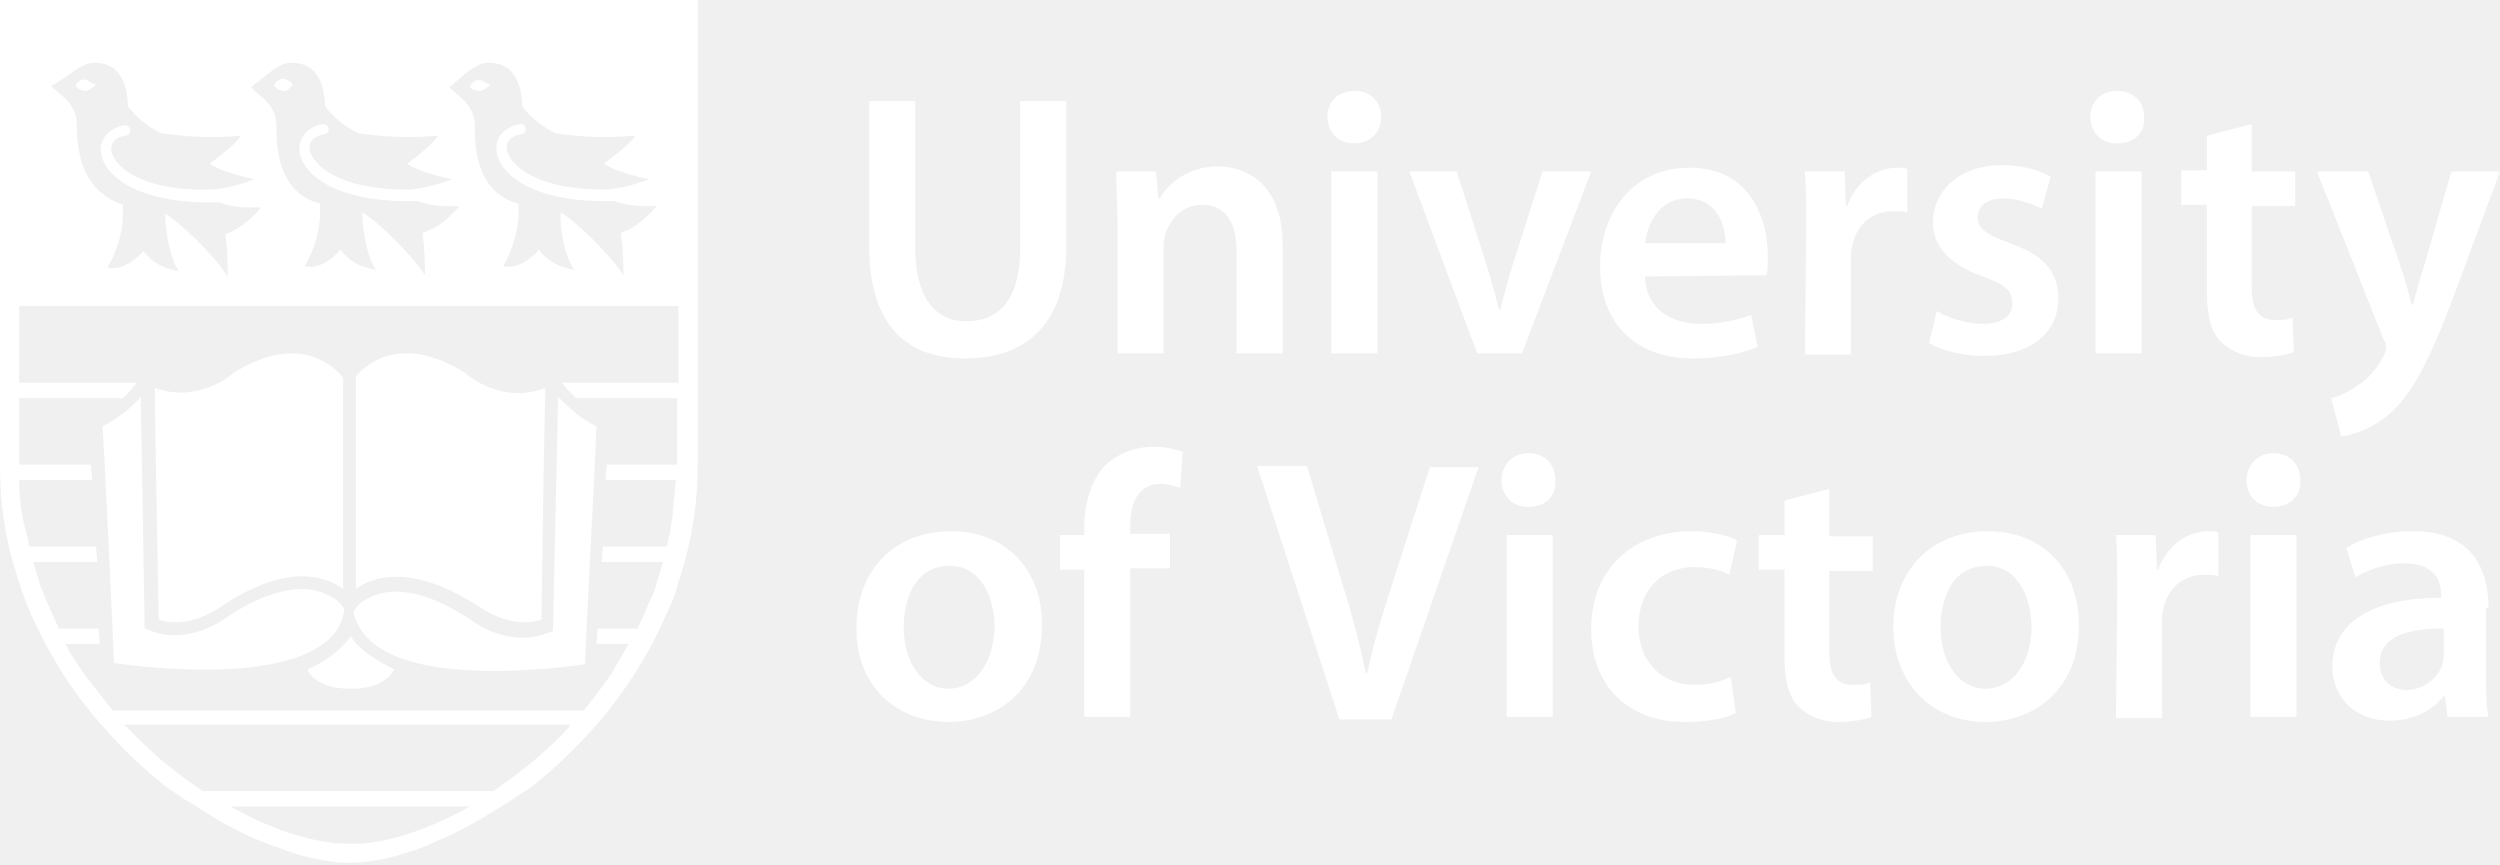
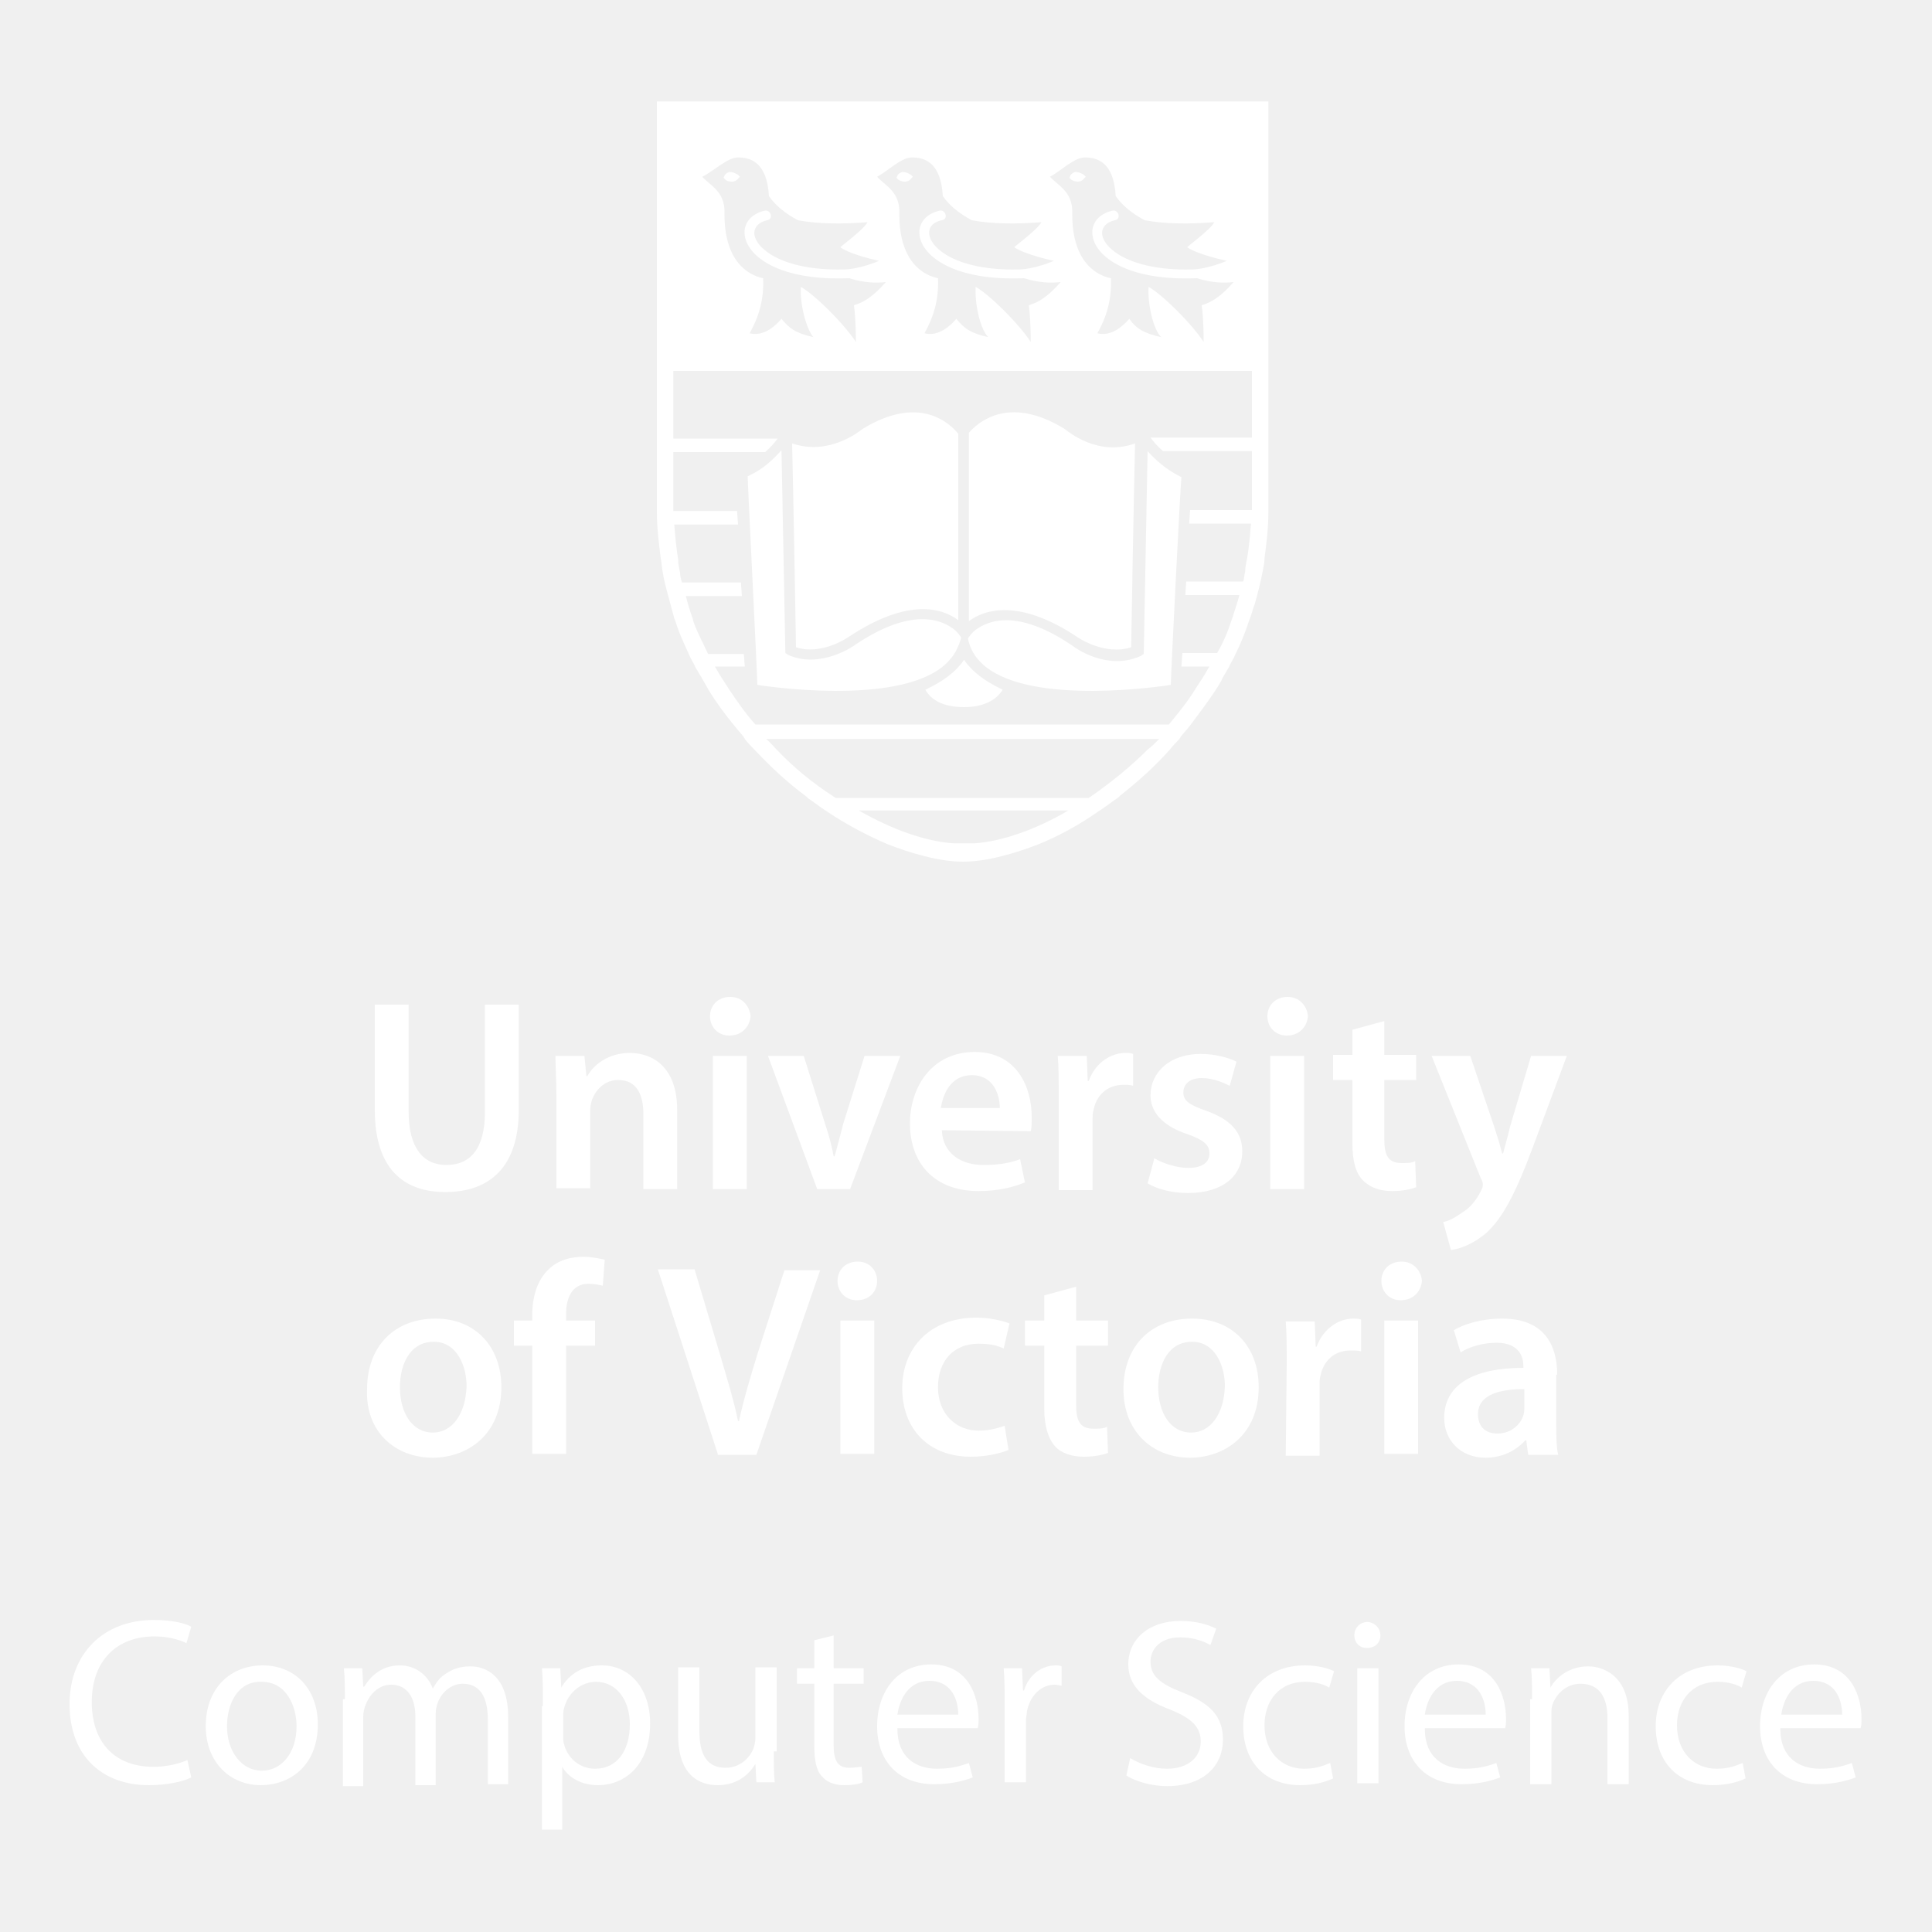
- <svg xmlns="http://www.w3.org/2000/svg" id="Layer_1" viewBox="0 0 195.3 67.5">
+ <svg xmlns="http://www.w3.org/2000/svg" id="Layer_1" viewBox="0 0 200 200">
  <style>.st0{fill:#fff}</style>
-   <path class="st0" d="M36.3 29.1c.3.3 3 2.5 6.3 1.2-.1 3.4-.3 17.5-.3 18.1-2.3.8-4.7-.9-4.7-.9-5.3-3.5-8.4-2.5-9.8-1.5V29.4c.6-.7 3.3-3.5 8.5-.3m-18 0c5.3-3.3 8-.2 8.5.4V46c-1.4-1-4.4-2.1-9.7 1.5 0 0-2.4 1.7-4.7.9 0-.6-.3-14.7-.3-18.1 3.2 1.2 5.9-.9 6.2-1.2" />
-   <path class="st0" d="M26.1 49.5c-3.4 4.1-15 2.6-17.2 2.3 0-.7-.8-17.8-.9-18.5 1.3-.6 2.4-1.6 3-2.3l.3 18.1.3.1c3 1.3 5.9-.8 6-.9 4.6-3.1 7.2-2.4 8.4-1.6.6.3.9.9.9.9s-.1 1.1-.8 1.9m19.6 2.4c-2.2.3-13.8 1.8-17.2-2.3-.7-.8-.9-1.8-.9-1.8s.3-.6.9-.9c1.2-.8 3.8-1.5 8.4 1.6.1.1 3 2.2 6 .9l.3-.1.4-18.3c.7.7 1.7 1.7 3 2.3 0 .7-.9 17.8-.9 18.6m-14.9.4c-1.6-.8-2.8-1.6-3.4-2.6-.7 1-1.8 1.9-3.4 2.6.5 1 1.7 1.5 3.4 1.5s2.8-.5 3.4-1.5M6.7 7.1c.3 0 .5-.3.6-.3l.2-.2-.3-.1c-.3-.2-.5-.3-.8-.3-.2.1-.4.3-.4.3l-.1.2.1.1c.3.3.6.3.7.3m30.8 0c.3 0 .5-.3.6-.3l.2-.2-.3-.1c-.3-.2-.5-.3-.8-.2-.3.1-.4.3-.4.3l-.1.2.1.1c.3.2.6.2.7.2m-15.3 0c.3 0 .5-.3.5-.3l.2-.2-.2-.2c-.3-.2-.5-.3-.8-.2-.3.1-.4.3-.4.3l-.1.2.1.1c.3.3.5.3.7.3" />
-   <path class="st0" d="M53.7 0H0v36.5c0 1.4.1 2.8.3 4.1.1.4.1.8.2 1.2.2 1.1.5 2.1.8 3.1l.3.9c.1.4.3.8.4 1.2.3.7.6 1.4.9 2l.6 1.2c.2.3.3.6.5.9.2.4.5.8.7 1.2.7 1.1 1.4 2.1 2.2 3.1.3.4.6.7.9 1.1l.1.1c.3.3.6.7.9 1 1.4 1.5 2.9 2.9 4.5 4.1.1 0 .1.1.2.1.5.4 1 .7 1.5 1 .1 0 .1.1.2.1 1.8 1.2 3.6 2.2 5.4 2.9 1.1.4 2.1.8 3.2 1.1 1.3.3 2.4.5 3.5.5s2.3-.2 3.5-.5c1-.3 2.1-.6 3.1-1.1 1.7-.7 3.6-1.7 5.4-2.9.1 0 .1-.1.2-.1.5-.3 1-.7 1.5-1 .1 0 .1-.1.2-.1 1.6-1.2 3.1-2.6 4.5-4.1.3-.3.6-.6.9-1l.1-.1c.3-.3.6-.7.9-1.1.8-1 1.5-2 2.2-3.1.2-.4.5-.8.7-1.2.2-.3.3-.6.5-.9l.6-1.2c.3-.7.6-1.3.9-2 .2-.4.3-.8.4-1.2.1-.4.3-.8.4-1.3.3-.9.5-1.9.7-2.8.1-.4.1-.8.2-1.2.2-1.3.3-2.7.3-4.1V0h-.8M38.1 4.9c1 0 2.6.3 2.7 3.4.6.8 1.5 1.6 2.6 2.1 1.9.3 4 .4 6.2.2-.2.6-2.5 2.2-2.4 2.2 1 .7 3.5 1.2 3.5 1.2s-1.7.7-3.3.8c-5.4.1-7.6-1.9-7.8-3.1-.1-.6.3-1.1 1.1-1.2.6-.1.4-.9-.1-.8-1.2.2-2 1.1-1.8 2.2.3 1.8 3 4 9.2 3.8 1.4.5 2.4.4 3.3.4-1.1 1.3-2 1.8-2.8 2.1.2 1.3.2 2.8.2 3.3-1.1-1.7-3.8-4.3-4.9-4.9-.1 1.6.5 3.8 1.1 4.5-1.5-.3-2.2-.8-2.8-1.6-.4.5-1.6 1.6-2.8 1.3.8-1.4 1.3-3 1.2-4.9-1.3-.3-3.5-1.5-3.4-6 0-1.8-1.3-2.3-2-3.1.8-.6 2-1.9 3-1.9m-15.4 0c1 0 2.6.3 2.7 3.4.6.8 1.5 1.6 2.6 2.1 1.9.3 4 .4 6.2.2-.2.6-2.4 2.2-2.4 2.2 1 .7 3.5 1.2 3.5 1.2s-1.7.7-3.3.8c-5.4.1-7.6-1.9-7.8-3.1-.1-.6.3-1.1 1.1-1.2.6-.1.4-.9-.1-.8-1.2.2-1.9 1.1-1.8 2.2.3 1.8 3 4 9.2 3.8 1.4.5 2.4.4 3.3.4-1.1 1.3-2 1.8-2.9 2.1.2 1.3.2 2.8.2 3.3-1.1-1.7-3.8-4.3-4.9-4.9 0 1.6.5 3.8 1.1 4.5-1.5-.3-2.2-.8-2.8-1.6-.4.5-1.6 1.6-2.8 1.3.8-1.4 1.3-3 1.2-4.9-1.3-.3-3.5-1.5-3.4-6 0-1.8-1.3-2.3-2-3.1.9-.6 2.1-1.9 3.1-1.9m-15.4 0c1 0 2.6.3 2.7 3.4.6.8 1.5 1.6 2.6 2.1 1.9.3 4 .4 6.2.2-.2.6-2.5 2.2-2.4 2.2 1 .7 3.5 1.2 3.5 1.2s-1.7.7-3.3.8c-5.5.2-7.7-1.8-7.9-3-.1-.6.3-1.1 1.1-1.2.6-.1.4-.9-.1-.8-1.2.2-2 1.1-1.8 2.2.3 1.8 3 4 9.2 3.8 1.4.5 2.4.4 3.3.4-1.1 1.3-2 1.8-2.8 2.1.2 1.3.2 2.8.2 3.3-1.1-1.7-3.8-4.3-4.9-4.9 0 1.6.5 3.8 1.1 4.5-1.5-.3-2.2-.8-2.8-1.6-.4.5-1.6 1.6-2.8 1.3.8-1.4 1.3-3 1.2-4.9C8.2 15.5 6 14.3 6 9.8 6 8 4.7 7.5 4 6.7c1.1-.5 2.3-1.8 3.3-1.8m21 61h-1.8C24 65.7 21 64.7 18 63h18.7c-3 1.7-6 2.7-8.4 2.9m15.4-8.3c-1.6 1.6-3.3 2.9-5 4.1-.1 0-.1.1-.2.1H15.9c-.1 0-.1-.1-.2-.1-1.7-1.1-3.4-2.5-5-4.1l-1-1h34.9c-.3.4-.6.7-.9 1M53 29.9h-9.1c.2.3.6.7 1.1 1.2h7.9v5.2h-5.5l-.1 1.2h5.5c-.1 1.1-.2 2.1-.3 3.1-.1.4-.1.8-.2 1.2-.1.3-.1.6-.2.9h-5l-.1 1.2h4.8c-.2.7-.4 1.3-.6 2-.1.4-.3.8-.5 1.2-.3.7-.6 1.4-.9 2h-3.1l-.1 1.2h2.5c-.2.3-.3.6-.5.9-.2.4-.5.8-.7 1.2-.7 1.1-1.5 2.1-2.3 3.1H8.8c-.8-1-1.6-2-2.4-3.1-.3-.4-.5-.8-.8-1.2-.2-.3-.3-.6-.5-.9h2.7l-.1-1.2H4.6c-.3-.7-.6-1.3-.9-2-.2-.4-.3-.8-.5-1.2-.2-.7-.4-1.3-.6-2h5l-.1-1.2H2.3c-.1-.3-.1-.6-.2-.9l-.3-1.2c-.2-1-.3-2.1-.3-3.1h5.7l-.1-1.2H1.5v-5.2h8.1c.5-.4.8-.9 1.1-1.2H1.5v-6H53v6zm18.5-22v11.5c0 3.9 1.6 5.7 4 5.7 2.6 0 4.2-1.8 4.2-5.7V7.9h3.6v11.3c0 6.1-3.1 8.8-7.9 8.8-4.6 0-7.5-2.6-7.5-8.8V7.9h3.6zm15.8 9.7c0-1.6-.1-3-.1-4.2h3.1l.2 2.1h.1c.6-1.1 2.2-2.5 4.5-2.5 2.5 0 5.1 1.6 5.1 6.1v8.5h-3.6v-8c0-2-.7-3.6-2.7-3.6-1.4 0-2.4 1-2.8 2.1-.1.3-.2.7-.2 1.1v8.4h-3.6v-10zm16.7-4.2h3.6v14.2H104V13.4zm1.8-2.2c-1.3 0-2.1-.9-2.1-2.1 0-1.2.9-2 2.1-2 1.3 0 2.1.9 2.1 2 0 1.2-.8 2.1-2.1 2.1zm8 2.2l2.3 7.2c.4 1.3.7 2.4 1 3.6h.1c.3-1.2.6-2.3 1-3.6l2.3-7.2h3.8l-5.4 14.2h-3.5l-5.3-14.2h3.7zm14.7 5.6c.2-1.5 1.1-3.5 3.3-3.5 2.4 0 3 2.2 3 3.5h-6.3zm9.5 2.5c.1-.3.1-.9.1-1.5 0-3.1-1.5-6.9-6.1-6.9s-7 3.7-7 7.7c0 4.4 2.7 7.2 7.3 7.2 2.1 0 3.8-.4 5-.9l-.5-2.5c-1.1.4-2.3.7-3.9.7-2.3 0-4.3-1.1-4.4-3.7l9.5-.1zm3.1-3.5c0-1.9 0-3.3-.1-4.6h3.1l.1 2.7h.1c.7-2 2.4-3 3.9-3 .3 0 .6 0 .8.1v3.4c-.3-.1-.7-.1-1.1-.1-1.7 0-2.9 1.1-3.2 2.7-.1.3-.1.7-.1 1.1v7.4H141l.1-9.7zm10.2 6.3c.8.5 2.3 1 3.6 1 1.6 0 2.3-.7 2.3-1.6 0-1-.6-1.5-2.3-2.1-2.8-1-3.9-2.5-3.9-4.2 0-2.5 2.1-4.5 5.4-4.5 1.6 0 2.9.4 3.8.9l-.7 2.5c-.6-.3-1.8-.8-3-.8-1.3 0-2 .6-2 1.5s.7 1.3 2.5 2c2.6.9 3.8 2.2 3.8 4.3 0 2.6-2 4.5-5.8 4.5-1.7 0-3.3-.4-4.3-1l.6-2.5zm12.4-10.9h3.6v14.2h-3.6V13.4zm1.7-2.2c-1.3 0-2.1-.9-2.1-2.1 0-1.2.9-2 2.1-2 1.3 0 2.1.9 2.1 2 .1 1.2-.7 2.1-2.1 2.1zm10.5-1.5v3.7h3.4v2.7h-3.4v6.3c0 1.7.5 2.6 1.8 2.6.7 0 1 0 1.4-.2l.1 2.7c-.5.2-1.5.4-2.6.4-1.3 0-2.4-.5-3.1-1.2-.8-.8-1.1-2.1-1.1-4V16h-2v-2.7h2v-2.7l3.5-.9zm9.1 3.7l2.6 7.6c.3.9.6 2 .8 2.8h.1c.2-.8.5-1.9.8-2.8l2.2-7.6h3.8l-3.6 9.7c-2 5.3-3.3 7.7-5 9.2-1.4 1.2-2.9 1.7-3.8 1.8l-.8-3c.6-.1 1.4-.5 2.1-1 .7-.4 1.5-1.3 2-2.3.1-.2.2-.5.2-.6 0-.2 0-.4-.2-.7L181 13.4h4zM74.1 53.8c-2.1 0-3.5-2.1-3.5-4.8 0-2.4 1-4.8 3.6-4.8 2.5 0 3.5 2.6 3.5 4.8-.1 2.8-1.5 4.8-3.6 4.8zm0 2.6c3.6 0 7.3-2.3 7.3-7.6 0-4.3-2.8-7.3-7.1-7.3s-7.4 2.9-7.4 7.6c0 4.5 3.1 7.3 7.2 7.3zm10.6-.3V44.5h-1.9v-2.7h1.9v-.6c0-1.8.5-3.7 1.7-4.9 1.1-1 2.5-1.4 3.7-1.4 1 0 1.7.2 2.3.4l-.2 2.8c-.4-.1-.9-.3-1.5-.3-1.8 0-2.4 1.5-2.4 3.2v.7h3.1v2.7h-3.1V56h-3.6zm19.9 0l-6.4-19.7h3.9l2.7 9c.8 2.5 1.4 4.8 1.9 7.2h.1c.5-2.3 1.2-4.7 2-7.1l2.9-9h3.8l-6.8 19.7h-4.1zm13.1-14.3h3.6V56h-3.6V41.8zm1.7-2.2c-1.3 0-2.1-.9-2.1-2.1 0-1.2.9-2.1 2.1-2.1 1.3 0 2.1.9 2.1 2.1.1 1.2-.7 2.1-2.1 2.1zm16.2 16.1c-.7.4-2.2.7-4 .7-4.5 0-7.3-2.9-7.3-7.3 0-4.3 2.9-7.6 7.9-7.6 1.3 0 2.7.3 3.5.7l-.6 2.7c-.6-.3-1.4-.6-2.7-.6-2.8 0-4.4 2-4.4 4.6 0 2.9 1.9 4.6 4.4 4.6 1.2 0 2.1-.3 2.8-.6l.4 2.8zm7.3-17.5v3.7h3.4v2.7h-3.4v6.3c0 1.7.5 2.6 1.8 2.6.7 0 1 0 1.4-.2l.1 2.7c-.5.2-1.5.4-2.6.4-1.3 0-2.4-.5-3.1-1.2-.8-.8-1.1-2.1-1.1-4v-6.7h-2v-2.7h2v-2.7l3.5-.9zm12.2 15.6c-2.1 0-3.5-2.1-3.5-4.8 0-2.4 1-4.8 3.6-4.8 2.5 0 3.5 2.6 3.5 4.8 0 2.8-1.5 4.8-3.6 4.8zm0 2.6c3.6 0 7.3-2.3 7.3-7.6 0-4.3-2.8-7.3-7.1-7.3s-7.4 2.9-7.4 7.6c.1 4.5 3.2 7.3 7.2 7.3zm10.3-10c0-1.9 0-3.3-.1-4.6h3.1l.1 2.7h.1c.7-2 2.4-3 3.9-3 .3 0 .6 0 .8.1V45c-.3-.1-.7-.1-1.1-.1-1.7 0-2.9 1.1-3.2 2.7-.1.3-.1.7-.1 1.1v7.4h-3.6l.1-9.7zm10.4-4.6h3.6V56h-3.6V41.8zm1.8-2.2c-1.3 0-2.1-.9-2.1-2.1 0-1.2.9-2.1 2.1-2.1 1.3 0 2.1.9 2.1 2.1.1 1.2-.8 2.1-2.1 2.1zm13.3 11.5c0 .2 0 .5-.1.8-.3 1-1.4 2-2.8 2-1.1 0-2.1-.7-2.1-2.1 0-2.2 2.4-2.7 5-2.7v2zm3.5-3.6c0-3.1-1.3-6-5.9-6-2.2 0-4.1.6-5.2 1.3l.7 2.3c1-.6 2.4-1.1 3.8-1.1 2.5 0 2.9 1.5 2.9 2.5v.2c-5.2 0-8.5 1.8-8.5 5.4 0 2.2 1.6 4.2 4.5 4.2 1.8 0 3.3-.8 4.2-1.9h.1l.2 1.6h3.2c-.2-.9-.2-2.1-.2-3.4v-5.1z" />
+   <path class="st0" d="M42.3 104v11.1c0 3.7 1.5 5.5 3.9 5.5 2.5 0 4-1.7 4-5.5V104h3.5v10.9c0 5.9-3 8.5-7.6 8.5-4.4 0-7.3-2.5-7.3-8.5V104h3.5m15.3 9.4c0-1.6-.1-2.9-.1-4.1h3l.2 2.1h.1c.6-1.1 2.1-2.4 4.4-2.4 2.4 0 4.9 1.5 4.9 5.9v8.2h-3.5v-7.8c0-2-.7-3.5-2.6-3.5-1.4 0-2.3 1-2.7 2-.1.3-.2.7-.2 1.1v8.1h-3.5v-9.6m16.2-4.1h3.5v13.8h-3.5v-13.8zm1.7-2.1c-1.2 0-2-.9-2-2s.8-2 2.1-2c1.2 0 2 .9 2.1 2-.1 1.1-.9 2-2.2 2zm7.7 2.1l2.2 7c.4 1.2.7 2.3.9 3.4h.1c.3-1.1.6-2.2.9-3.4l2.2-7h3.7L88 123.1h-3.4l-5.1-13.8h3.7m14.2 5.4c.2-1.4 1-3.4 3.2-3.4 2.3 0 2.9 2.1 2.9 3.4h-6.1m9.3 2.4c.1-.3.1-.8.1-1.5 0-3-1.5-6.7-5.9-6.7s-6.7 3.6-6.7 7.4c0 4.2 2.6 7 7.1 7 2 0 3.6-.4 4.8-.9l-.5-2.4c-1.1.4-2.2.6-3.8.6-2.2 0-4.2-1.1-4.3-3.6l9.2.1zm2.9-3.4c0-1.8 0-3.2-.1-4.4h3l.1 2.6h.1c.7-1.9 2.3-2.9 3.8-2.9.3 0 .5 0 .8.1v3.3c-.3-.1-.6-.1-1-.1-1.7 0-2.8 1.1-3.1 2.6-.1.3-.1.7-.1 1.1v7.2h-3.5v-9.5m9.9 6.2c.8.5 2.3 1 3.5 1 1.5 0 2.2-.6 2.2-1.5s-.6-1.4-2.3-2c-2.7-.9-3.8-2.4-3.8-4 0-2.4 2-4.3 5.2-4.3 1.5 0 2.9.4 3.7.8l-.7 2.5c-.6-.3-1.7-.8-2.9-.8s-1.9.6-1.9 1.5.7 1.3 2.4 1.9c2.5.9 3.7 2.2 3.7 4.2 0 2.5-2 4.3-5.6 4.3-1.7 0-3.2-.4-4.2-1l.7-2.6m12-10.6h3.5v13.8h-3.5v-13.8zm1.7-2.1c-1.2 0-2-.9-2-2s.8-2 2.1-2c1.2 0 2 .9 2.1 2-.1 1.1-.9 2-2.2 2zm10.1-1.5v3.5h3.3v2.6h-3.3v6.1c0 1.7.4 2.5 1.8 2.5.6 0 1 0 1.4-.2l.1 2.7c-.5.2-1.4.4-2.5.4-1.3 0-2.3-.4-3-1.1-.8-.8-1.1-2.1-1.1-3.9v-6.5h-2v-2.6h2v-2.6l3.3-.9m8.9 3.6l2.5 7.4c.3.9.6 1.9.8 2.7h.1c.2-.8.5-1.8.7-2.7l2.2-7.4h3.7l-3.5 9.4c-1.9 5.1-3.2 7.4-4.8 8.9-1.4 1.2-2.8 1.7-3.7 1.8l-.8-2.9c.6-.1 1.3-.5 2-1 .7-.4 1.4-1.2 1.9-2.2.1-.2.2-.4.2-.6 0-.2 0-.4-.2-.7l-5.1-12.7h4m-107.4 39c-2.1 0-3.4-2-3.4-4.7 0-2.3 1-4.7 3.5-4.7 2.4 0 3.4 2.5 3.4 4.6-.1 2.9-1.5 4.8-3.5 4.8m0 2.6c3.5 0 7.1-2.3 7.1-7.3 0-4.2-2.7-7.1-6.8-7.1-4.2 0-7.1 2.8-7.1 7.3-.2 4.4 2.9 7.1 6.8 7.1zm10.3-.4v-11.2h-1.9v-2.6h1.9v-.6c0-1.8.5-3.6 1.7-4.7 1-1 2.4-1.3 3.6-1.3.9 0 1.7.2 2.2.3l-.2 2.7c-.4-.1-.8-.2-1.5-.2-1.7 0-2.3 1.5-2.3 3.1v.7h3v2.6h-3v11.2h-3.5m19.2 0l-6.2-19.1h3.8l2.6 8.7c.7 2.4 1.4 4.6 1.9 7h.1c.5-2.3 1.2-4.6 1.9-6.9l2.8-8.7h3.7l-6.6 19.1h-4M87 136.7h3.5v13.8H87v-13.8zm1.7-2.1c-1.2 0-2-.9-2-2s.8-2 2.1-2c1.2 0 2 .9 2 2s-.8 2-2.1 2zm15.7 15.5c-.7.3-2.2.7-3.9.7-4.3 0-7.1-2.8-7.1-7.1 0-4.1 2.8-7.3 7.7-7.3 1.3 0 2.6.3 3.4.6l-.6 2.6c-.6-.3-1.4-.5-2.6-.5-2.7 0-4.2 1.9-4.2 4.5 0 2.8 1.9 4.5 4.2 4.5 1.2 0 2.1-.3 2.7-.5l.4 2.5m7-16.9v3.5h3.3v2.6h-3.3v6.1c0 1.7.4 2.5 1.8 2.5.6 0 1 0 1.4-.2l.1 2.7c-.5.2-1.4.4-2.5.4-1.3 0-2.4-.4-3-1.1-.7-.8-1.1-2.1-1.1-3.9v-6.5h-2v-2.6h2v-2.6l3.3-.9m11.9 15.1c-2.1 0-3.4-2-3.4-4.7 0-2.3 1-4.7 3.5-4.7 2.4 0 3.4 2.5 3.4 4.6-.1 2.9-1.5 4.8-3.5 4.8m-.1 2.6c3.5 0 7.1-2.3 7.1-7.3 0-4.2-2.7-7.1-6.9-7.1s-7.1 2.8-7.1 7.3c0 4.4 3 7.1 6.9 7.1zm10-9.7c0-1.8 0-3.2-.1-4.4h3l.1 2.6h.1c.7-1.9 2.3-2.9 3.8-2.9.3 0 .5 0 .8.1v3.3c-.3-.1-.6-.1-1.1-.1-1.7 0-2.8 1.1-3.1 2.6-.1.3-.1.7-.1 1.1v7.2h-3.5l.1-9.5m10.1-4.5h3.5v13.8h-3.5v-13.8zm1.7-2.1c-1.2 0-2-.9-2-2s.8-2 2.1-2c1.2 0 2 .9 2.1 2-.1 1.1-.9 2-2.2 2zm12.8 11.1c0 .2 0 .5-.1.8-.3 1-1.3 1.9-2.7 1.9-1.1 0-2-.6-2-2 0-2.1 2.4-2.6 4.8-2.6v1.9m3.4-3.4c0-3-1.3-5.8-5.7-5.8-2.2 0-4 .6-5 1.2l.7 2.3c.9-.6 2.4-1 3.7-1 2.4 0 2.8 1.5 2.8 2.4v.2c-5.1 0-8.2 1.7-8.2 5.2 0 2.1 1.5 4.1 4.3 4.1 1.8 0 3.2-.8 4.1-1.8h.1l.2 1.5h3.1c-.2-.9-.2-2.1-.2-3.3v-5zm-51-97.9c.4.3 3.5 2.9 7.3 1.5-.1 3.9-.4 20.3-.4 21.1-2.7.9-5.5-1-5.5-1-6.1-4.1-9.7-2.9-11.3-1.7V44.8c.7-.8 3.9-4.1 9.9-.4m-20.9 0c6.2-3.8 9.3-.2 9.9.5v19.3c-1.6-1.2-5.1-2.4-11.3 1.7 0 0-2.8 2-5.5 1.1 0-.7-.3-17.1-.4-21.1 3.8 1.3 6.9-1.2 7.3-1.5" />
+   <path class="st0" d="M98.4 68.2c-3.9 4.8-17.4 3.1-20 2.7 0-.9-1-20.8-1-21.6 1.6-.7 2.7-1.8 3.5-2.7l.4 21 .3.2c3.4 1.5 6.9-1 7-1.1 5.4-3.6 8.4-2.7 9.8-1.8.7.4 1.1 1.1 1.1 1.1s-.3 1.3-1.1 2.2m22.8 2.7c-2.6.4-16.1 2.1-20-2.7-.8-.9-1-2.1-1-2.1s.4-.7 1.1-1.1c1.4-.9 4.4-1.8 9.8 1.9.1.1 3.5 2.6 7 1l.3-.2.4-21c.8.9 1.9 1.9 3.5 2.7-.1.7-1.1 20.6-1.1 21.5m-17.4.5c-1.9-.9-3.2-1.9-4-3.1-.8 1.2-2.1 2.2-4 3.1.6 1.1 1.9 1.8 4 1.8 2 0 3.3-.7 4-1.8m-28-52.6c.4 0 .6-.3.6-.3l.2-.2-.2-.2c-.3-.2-.6-.3-.9-.3-.3.1-.5.3-.5.4l-.1.2.2.2c.2.2.5.2.7.2m35.8 0c.4 0 .6-.3.6-.3l.2-.2-.2-.2c-.3-.2-.6-.3-.9-.3-.3.1-.5.3-.5.4l-.1.2.2.2c.3.2.6.2.7.2m-17.9 0c.4 0 .6-.3.6-.3l.2-.2-.2-.2c-.3-.2-.6-.3-.9-.3-.3.1-.5.3-.5.4l-.1.2.2.2c.3.2.6.2.7.2" />
+   <path class="st0" d="M130.5 10.5H68V53c0 1.6.2 3.2.4 4.8.1.5.1.9.2 1.4.2 1.3.6 2.5.9 3.7.1.4.2.7.3 1.1.2.5.3.9.5 1.4.3.8.7 1.6 1 2.3.2.5.5.9.7 1.4.2.3.4.7.6 1 .3.5.5.9.8 1.4.8 1.3 1.7 2.5 2.6 3.6.3.4.7.8 1 1.2 0 .1.1.1.1.2.3.4.7.8 1 1.1 1.7 1.8 3.4 3.4 5.3 4.8.1.1.2.1.2.2.6.4 1.1.8 1.7 1.2.1.1.2.1.3.2 2.1 1.4 4.2 2.5 6.3 3.4 1.3.5 2.5.9 3.7 1.2 1.5.4 2.9.6 4.1.6 1.2 0 2.6-.2 4.1-.6 1.2-.3 2.4-.7 3.7-1.2 2-.8 4.2-2 6.2-3.4.1-.1.2-.1.3-.2.6-.4 1.1-.8 1.7-1.2.1-.1.2-.1.2-.2 1.8-1.4 3.6-3 5.2-4.8.3-.4.7-.8 1-1.1 0-.1.1-.1.1-.2.3-.4.7-.8 1-1.2.9-1.2 1.8-2.4 2.6-3.6.3-.5.6-.9.8-1.4.2-.3.4-.7.6-1 .2-.5.5-.9.7-1.4.4-.8.7-1.5 1-2.3.2-.5.3-.9.5-1.4.2-.5.3-1 .5-1.5.3-1.1.6-2.2.8-3.3.1-.5.2-.9.2-1.4.2-1.5.4-3.1.4-4.8V10.5h-.8m-18.2 5.8c1.2 0 3 .4 3.2 4 .7 1 1.7 1.8 3 2.5 2.2.4 4.6.4 7.2.2-.3.7-2.9 2.6-2.8 2.6 1.2.8 4.1 1.4 4.1 1.4s-2 .9-3.8.9c-6.3.1-8.9-2.2-9.1-3.6-.1-.7.4-1.3 1.3-1.5.7-.1.4-1.1-.2-1-1.4.3-2.3 1.3-2.1 2.6.3 2.1 3.5 4.7 10.8 4.4 1.6.5 2.8.5 3.8.4-1.3 1.5-2.3 2.1-3.3 2.4.2 1.5.2 3.2.2 3.8-1.3-2-4.4-5-5.7-5.7-.1 1.9.5 4.4 1.3 5.2-1.8-.4-2.6-.9-3.3-1.9-.5.6-1.8 1.9-3.3 1.5.9-1.6 1.5-3.4 1.4-5.7-1.5-.3-4.1-1.7-4-6.9 0-2.1-1.5-2.7-2.3-3.6 1.1-.6 2.5-2 3.6-2m-17.9 0c1.2 0 3 .4 3.2 4 .7 1 1.7 1.8 3 2.5 2.2.4 4.6.4 7.2.2-.3.7-2.9 2.6-2.8 2.6 1.2.8 4.1 1.4 4.1 1.4s-2 .9-3.8.9c-6.3.1-8.9-2.2-9.1-3.6-.1-.7.3-1.3 1.3-1.5.7-.1.4-1.1-.2-1-1.4.3-2.3 1.3-2.1 2.6.3 2.1 3.5 4.7 10.8 4.4 1.6.5 2.8.5 3.8.4-1.3 1.5-2.3 2.1-3.3 2.4.2 1.5.2 3.2.2 3.8-1.3-2-4.4-5-5.7-5.7-.1 1.9.5 4.4 1.3 5.2-1.8-.4-2.5-.9-3.3-1.9-.5.6-1.8 1.9-3.3 1.5.9-1.6 1.5-3.4 1.4-5.7-1.5-.3-4.1-1.7-4-6.9 0-2.1-1.5-2.7-2.3-3.6 1.1-.6 2.5-2 3.6-2m-18 0c1.2 0 3 .4 3.2 4 .7 1 1.7 1.8 3 2.5 2.2.4 4.6.4 7.2.2-.3.7-2.9 2.6-2.8 2.6 1.1.8 4 1.4 4 1.4s-2 .9-3.8.9c-6.3.1-8.9-2.2-9.1-3.6-.1-.7.4-1.3 1.3-1.5.7-.1.4-1.1-.2-1-1.4.3-2.3 1.3-2.1 2.6.3 2.1 3.5 4.7 10.8 4.4 1.6.5 2.8.5 3.8.4-1.3 1.5-2.3 2.1-3.3 2.4.2 1.5.2 3.2.2 3.8-1.3-2-4.4-5-5.7-5.7-.1 1.9.6 4.4 1.3 5.2-1.8-.4-2.5-.9-3.3-1.9-.5.6-1.8 1.9-3.3 1.5.9-1.6 1.5-3.4 1.4-5.7-1.5-.3-4.1-1.7-4-6.9 0-2.1-1.5-2.7-2.3-3.6 1.2-.6 2.6-2 3.7-2m24.5 71h-2.2c-2.9-.2-6.3-1.4-9.8-3.4h21.7c-3.4 2-6.9 3.2-9.7 3.4m17.9-9.7c-1.8 1.8-3.8 3.4-5.8 4.8-.1.1-.2.1-.3.2H86.5c-.1-.1-.2-.1-.3-.2-2-1.3-4-2.9-5.8-4.8-.4-.4-.7-.8-1.1-1.1H120c-.4.4-.8.8-1.2 1.1m10.8-32.3h-10.5c.3.4.7.9 1.3 1.4h9.2v6.1h-6.4l-.1 1.4h6.4c-.1 1.2-.2 2.5-.4 3.6-.1.5-.2.9-.2 1.4-.1.3-.1.7-.2 1h-5.9l-.1 1.4h5.6c-.2.8-.5 1.6-.7 2.3-.2.5-.3.9-.5 1.4-.3.8-.7 1.6-1.1 2.3h-3.6l-.1 1.4h2.9c-.2.3-.4.7-.6 1-.3.5-.6.9-.9 1.4-.8 1.3-1.8 2.5-2.7 3.6H78.2c-1-1.1-1.9-2.4-2.7-3.6-.3-.5-.6-.9-.9-1.4-.2-.3-.4-.7-.6-1h3.1l-.1-1.3h-3.7c-.4-.8-.7-1.5-1.1-2.3-.2-.5-.4-.9-.5-1.4-.3-.8-.5-1.5-.7-2.3h5.8l-.1-1.4h-6.1c-.1-.3-.2-.7-.2-1-.1-.5-.2-.9-.2-1.4-.2-1.2-.3-2.4-.4-3.6h6.6l-.1-1.4h-6.6v-6.1h9.5c.6-.5 1-1 1.3-1.4H69.7v-7h59.9v6.9zM19.8 184c-.8.4-2.4.8-4.4.8-4.7 0-8.2-2.9-8.2-8.4 0-5.2 3.5-8.7 8.7-8.7 2.1 0 3.4.4 3.9.7l-.5 1.7c-.8-.4-2-.7-3.3-.7-3.9 0-6.5 2.5-6.5 6.8 0 4.1 2.3 6.7 6.4 6.7 1.3 0 2.6-.3 3.5-.7l.4 1.8zm13.1-5.5c0 4.4-3 6.3-5.9 6.3-3.2 0-5.7-2.4-5.7-6.1 0-4 2.6-6.3 5.9-6.3 3.4 0 5.7 2.5 5.7 6.1zm-9.4.2c0 2.6 1.5 4.6 3.6 4.6s3.6-1.9 3.6-4.6c0-2-1-4.6-3.6-4.6-2.5-.1-3.6 2.3-3.6 4.6zm12.2-2.8c0-1.2 0-2.2-.1-3.2h1.9l.1 1.9h.1c.7-1.1 1.8-2.2 3.7-2.2 1.6 0 2.9 1 3.4 2.4.4-.7.8-1.2 1.3-1.5.7-.5 1.5-.8 2.6-.8 1.6 0 3.9 1 3.9 5.2v7h-2.1V178c0-2.3-.8-3.7-2.6-3.7-1.2 0-2.2.9-2.6 2-.1.3-.2.7-.2 1.1v7.4H43v-7.1c0-1.9-.8-3.3-2.5-3.3-1.4 0-2.3 1.1-2.7 2.2-.1.3-.2.7-.2 1.1v7.2h-2.1v-9zm20.5.7c0-1.5 0-2.8-.1-3.9H58l.1 2c.9-1.5 2.3-2.3 4.2-2.3 2.9 0 5 2.4 5 6 0 4.3-2.6 6.4-5.4 6.4-1.6 0-3-.7-3.7-1.9v6.5h-2.1v-12.8zm2.1 3.1c0 .3 0 .6.1.9.4 1.5 1.7 2.5 3.2 2.5 2.3 0 3.6-1.9 3.6-4.6 0-2.4-1.3-4.4-3.5-4.4-1.5 0-2.9 1.1-3.3 2.7-.1.3-.1.6-.1.9v2zm21.8 1.6c0 1.2 0 2.3.1 3.2h-1.9l-.1-1.9c-.6 1-1.8 2.2-3.9 2.2-1.9 0-4.1-1-4.1-5.2v-7h2.2v6.6c0 2.3.7 3.8 2.7 3.8 1.5 0 2.5-1 2.9-2 .1-.3.2-.7.2-1.1v-7.3h2.2v8.7zm6.2-12v3.4h3.1v1.6h-3.1v6.4c0 1.5.4 2.3 1.6 2.3.6 0 1-.1 1.3-.1l.1 1.6c-.4.2-1.1.3-1.9.3-1 0-1.8-.3-2.3-.9-.6-.6-.8-1.7-.8-3.1v-6.5h-1.8v-1.6h1.8v-2.9l2-.5zm6.6 9.7c0 2.9 1.9 4.1 4.1 4.1 1.5 0 2.5-.3 3.3-.6l.4 1.5c-.8.3-2.1.7-4 .7-3.7 0-5.9-2.4-5.9-6s2.1-6.4 5.6-6.4c3.9 0 4.9 3.4 4.9 5.6 0 .4 0 .8-.1 1h-8.3zm6.3-1.5c0-1.4-.6-3.5-3-3.5-2.2 0-3.1 2-3.3 3.5h6.3zm4.8-1.1c0-1.4 0-2.6-.1-3.7h1.9l.1 2.3h.1c.5-1.6 1.8-2.6 3.3-2.6.2 0 .4 0 .6.1v2c-.2 0-.4-.1-.7-.1-1.5 0-2.6 1.2-2.9 2.8 0 .3-.1.6-.1 1v6.3H104v-8.1zm13 5.6c1 .6 2.4 1.1 3.8 1.1 2.2 0 3.5-1.2 3.5-2.8 0-1.5-.9-2.4-3.1-3.3-2.7-1-4.4-2.4-4.4-4.7 0-2.6 2.1-4.5 5.4-4.5 1.7 0 2.9.4 3.7.8l-.6 1.7c-.5-.3-1.6-.8-3.1-.8-2.3 0-3.1 1.4-3.1 2.5 0 1.5 1 2.3 3.3 3.2 2.8 1.1 4.2 2.4 4.2 4.9 0 2.6-1.9 4.8-5.8 4.8-1.6 0-3.3-.5-4.2-1.1l.4-1.8zm21 2.1c-.6.3-1.8.7-3.4.7-3.6 0-5.9-2.4-5.9-6.1 0-3.7 2.5-6.3 6.4-6.3 1.3 0 2.4.3 3 .6l-.5 1.7c-.5-.3-1.3-.6-2.5-.6-2.7 0-4.2 2-4.2 4.5 0 2.8 1.8 4.5 4.1 4.5 1.2 0 2-.3 2.7-.6l.3 1.6zm4.9-14.8c0 .7-.5 1.3-1.4 1.3-.8 0-1.3-.6-1.3-1.3 0-.8.6-1.4 1.4-1.4.8.1 1.3.7 1.3 1.4zm-2.4 15.3v-11.9h2.2v11.9h-2.2zm7-5.6c0 2.9 1.9 4.1 4.1 4.1 1.5 0 2.5-.3 3.3-.6l.4 1.5c-.8.3-2.1.7-4 .7-3.7 0-5.9-2.4-5.9-6s2.1-6.4 5.6-6.4c3.9 0 4.9 3.4 4.9 5.6 0 .4 0 .8-.1 1h-8.3zm6.3-1.5c0-1.4-.6-3.5-3-3.5-2.2 0-3.1 2-3.3 3.5h6.3zm4.8-1.6c0-1.2 0-2.2-.1-3.2h1.9l.1 2c.6-1.1 2-2.2 3.9-2.2 1.6 0 4.2 1 4.2 5.1v7.1h-2.2v-6.9c0-1.9-.7-3.5-2.8-3.5-1.4 0-2.5 1-2.9 2.2-.1.3-.1.6-.1 1v7.2h-2.2v-8.8zm22.1 8.2c-.6.3-1.8.7-3.4.7-3.6 0-5.9-2.4-5.9-6.1 0-3.7 2.5-6.3 6.4-6.3 1.3 0 2.4.3 3 .6l-.5 1.7c-.5-.3-1.3-.6-2.5-.6-2.7 0-4.2 2-4.2 4.5 0 2.8 1.8 4.5 4.1 4.5 1.2 0 2-.3 2.7-.6l.3 1.6zm3.6-5.1c0 2.9 1.9 4.1 4.1 4.1 1.5 0 2.5-.3 3.3-.6l.4 1.5c-.8.3-2.1.7-4 .7-3.7 0-5.9-2.4-5.9-6s2.1-6.4 5.6-6.4c3.9 0 4.9 3.4 4.9 5.6 0 .4 0 .8-.1 1h-8.3zm6.4-1.5c0-1.4-.6-3.5-3-3.5-2.2 0-3.1 2-3.3 3.5h6.3z" />
</svg>
